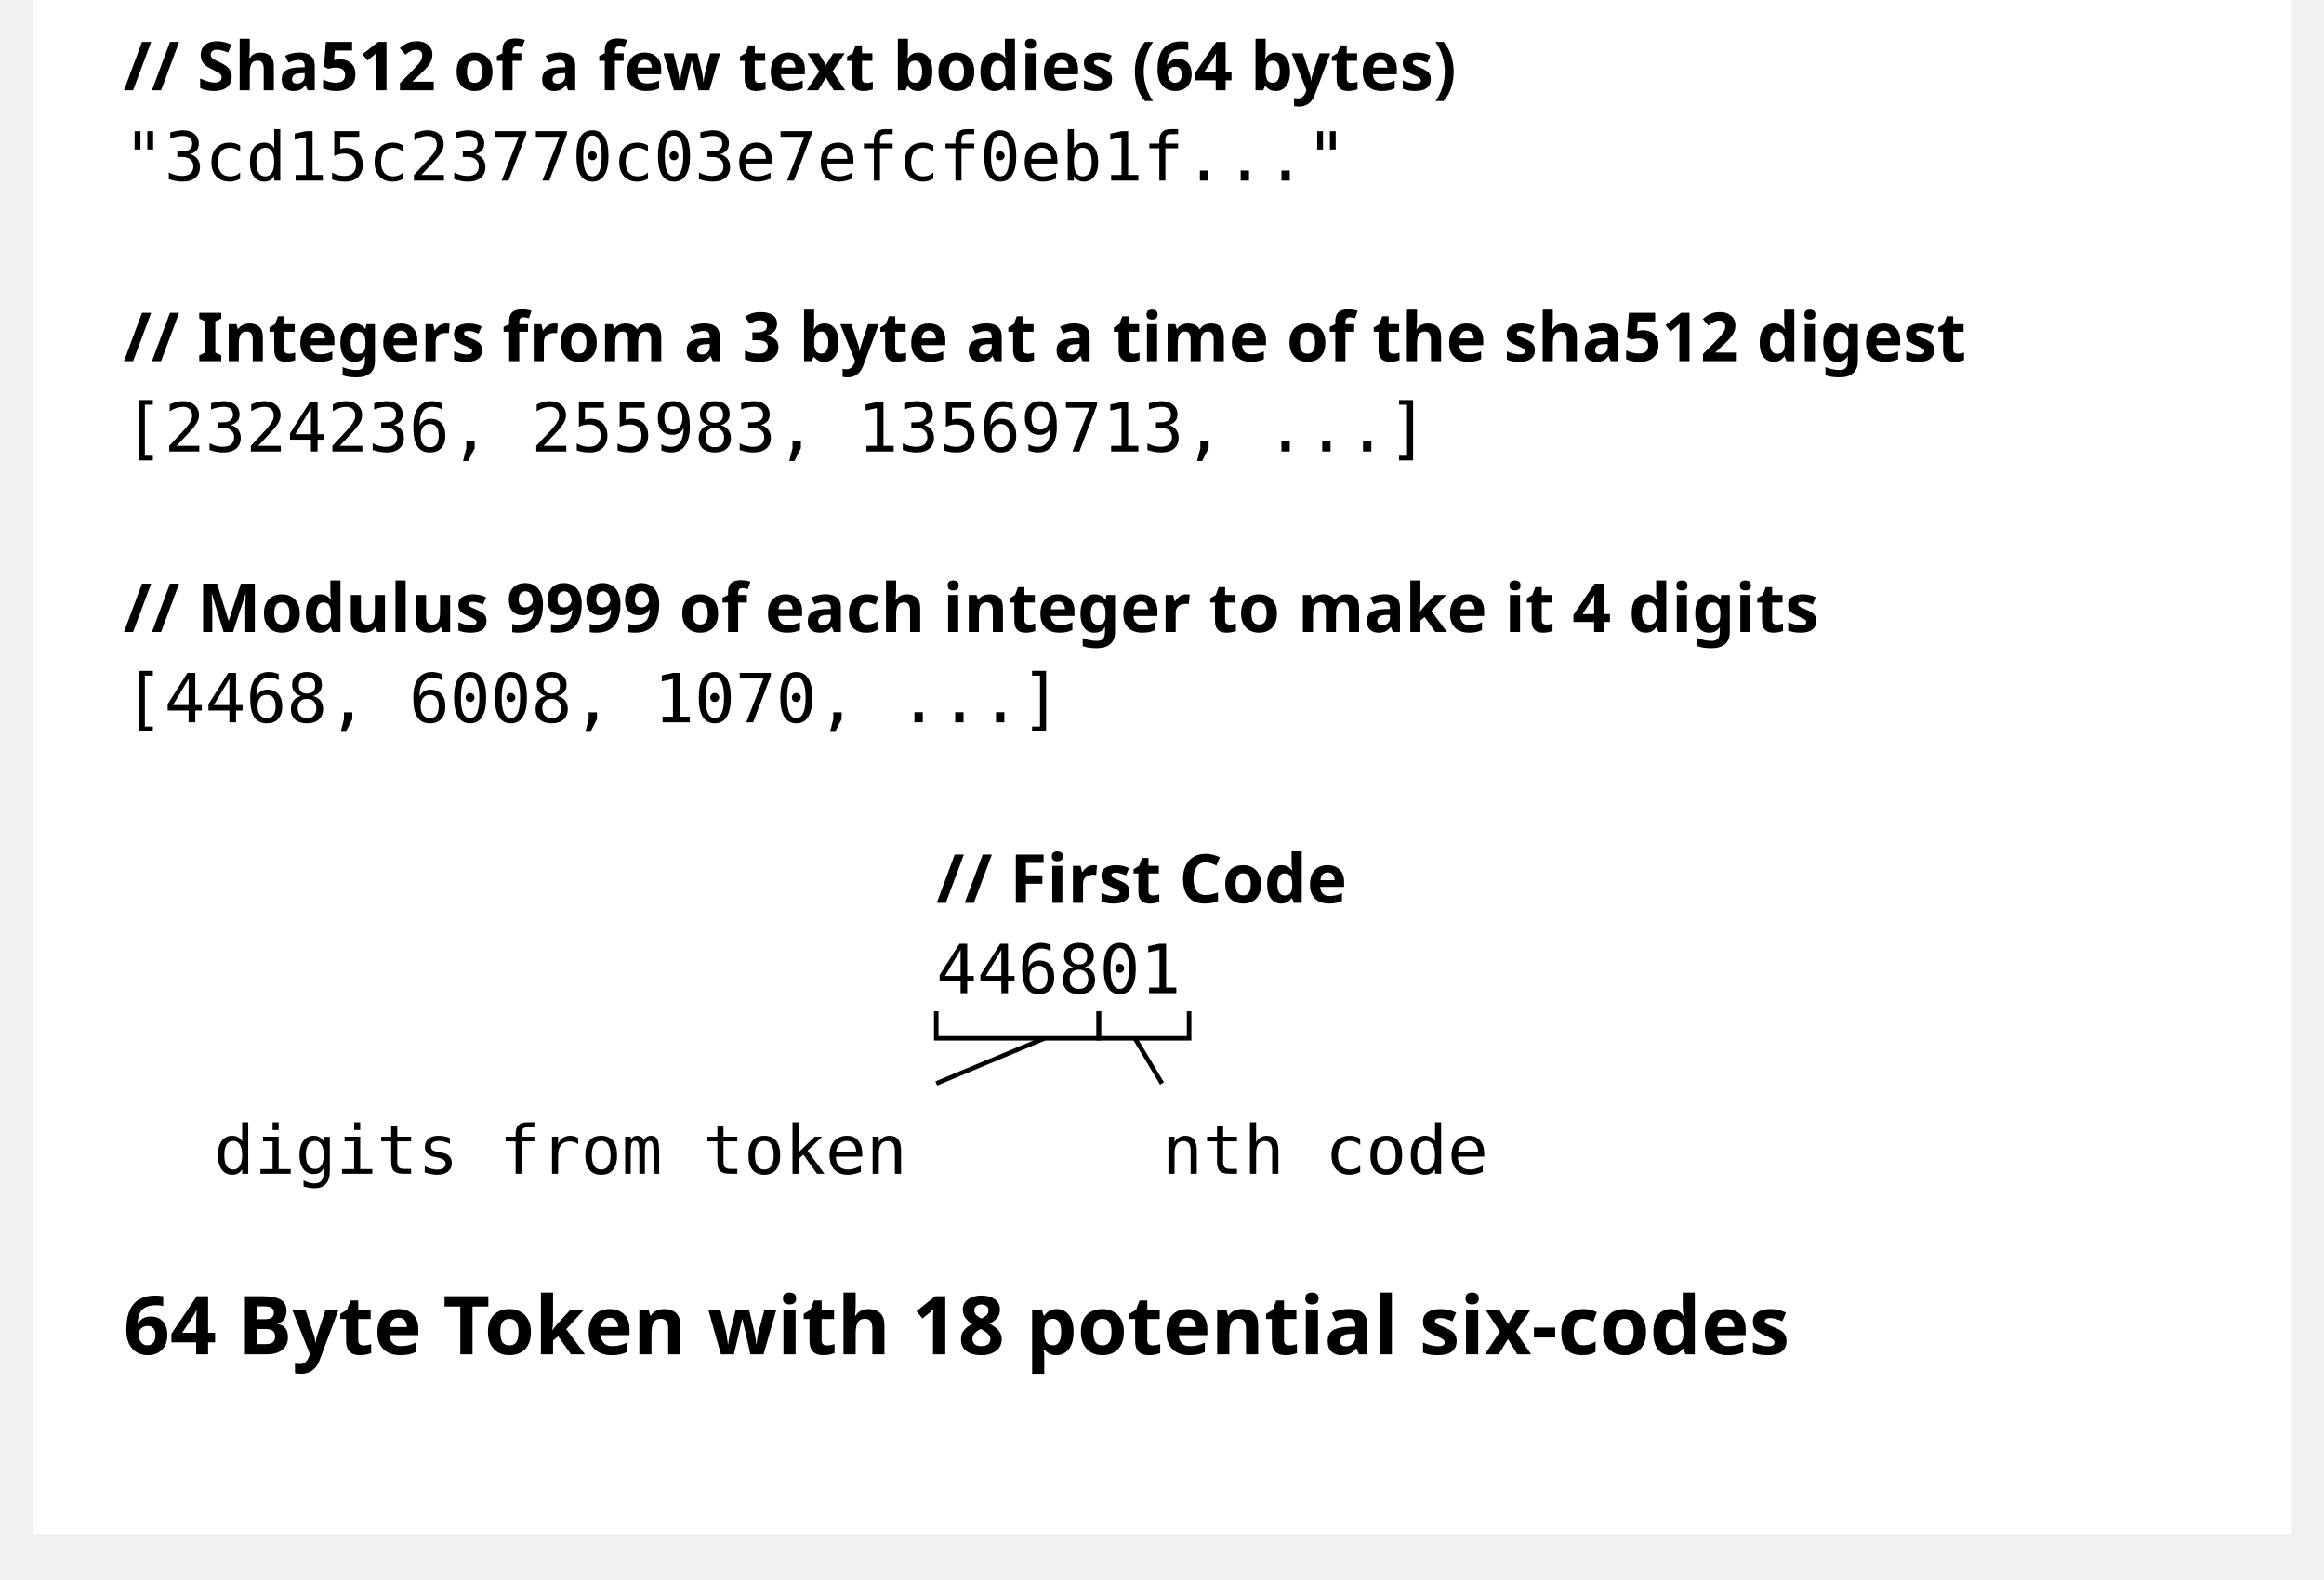
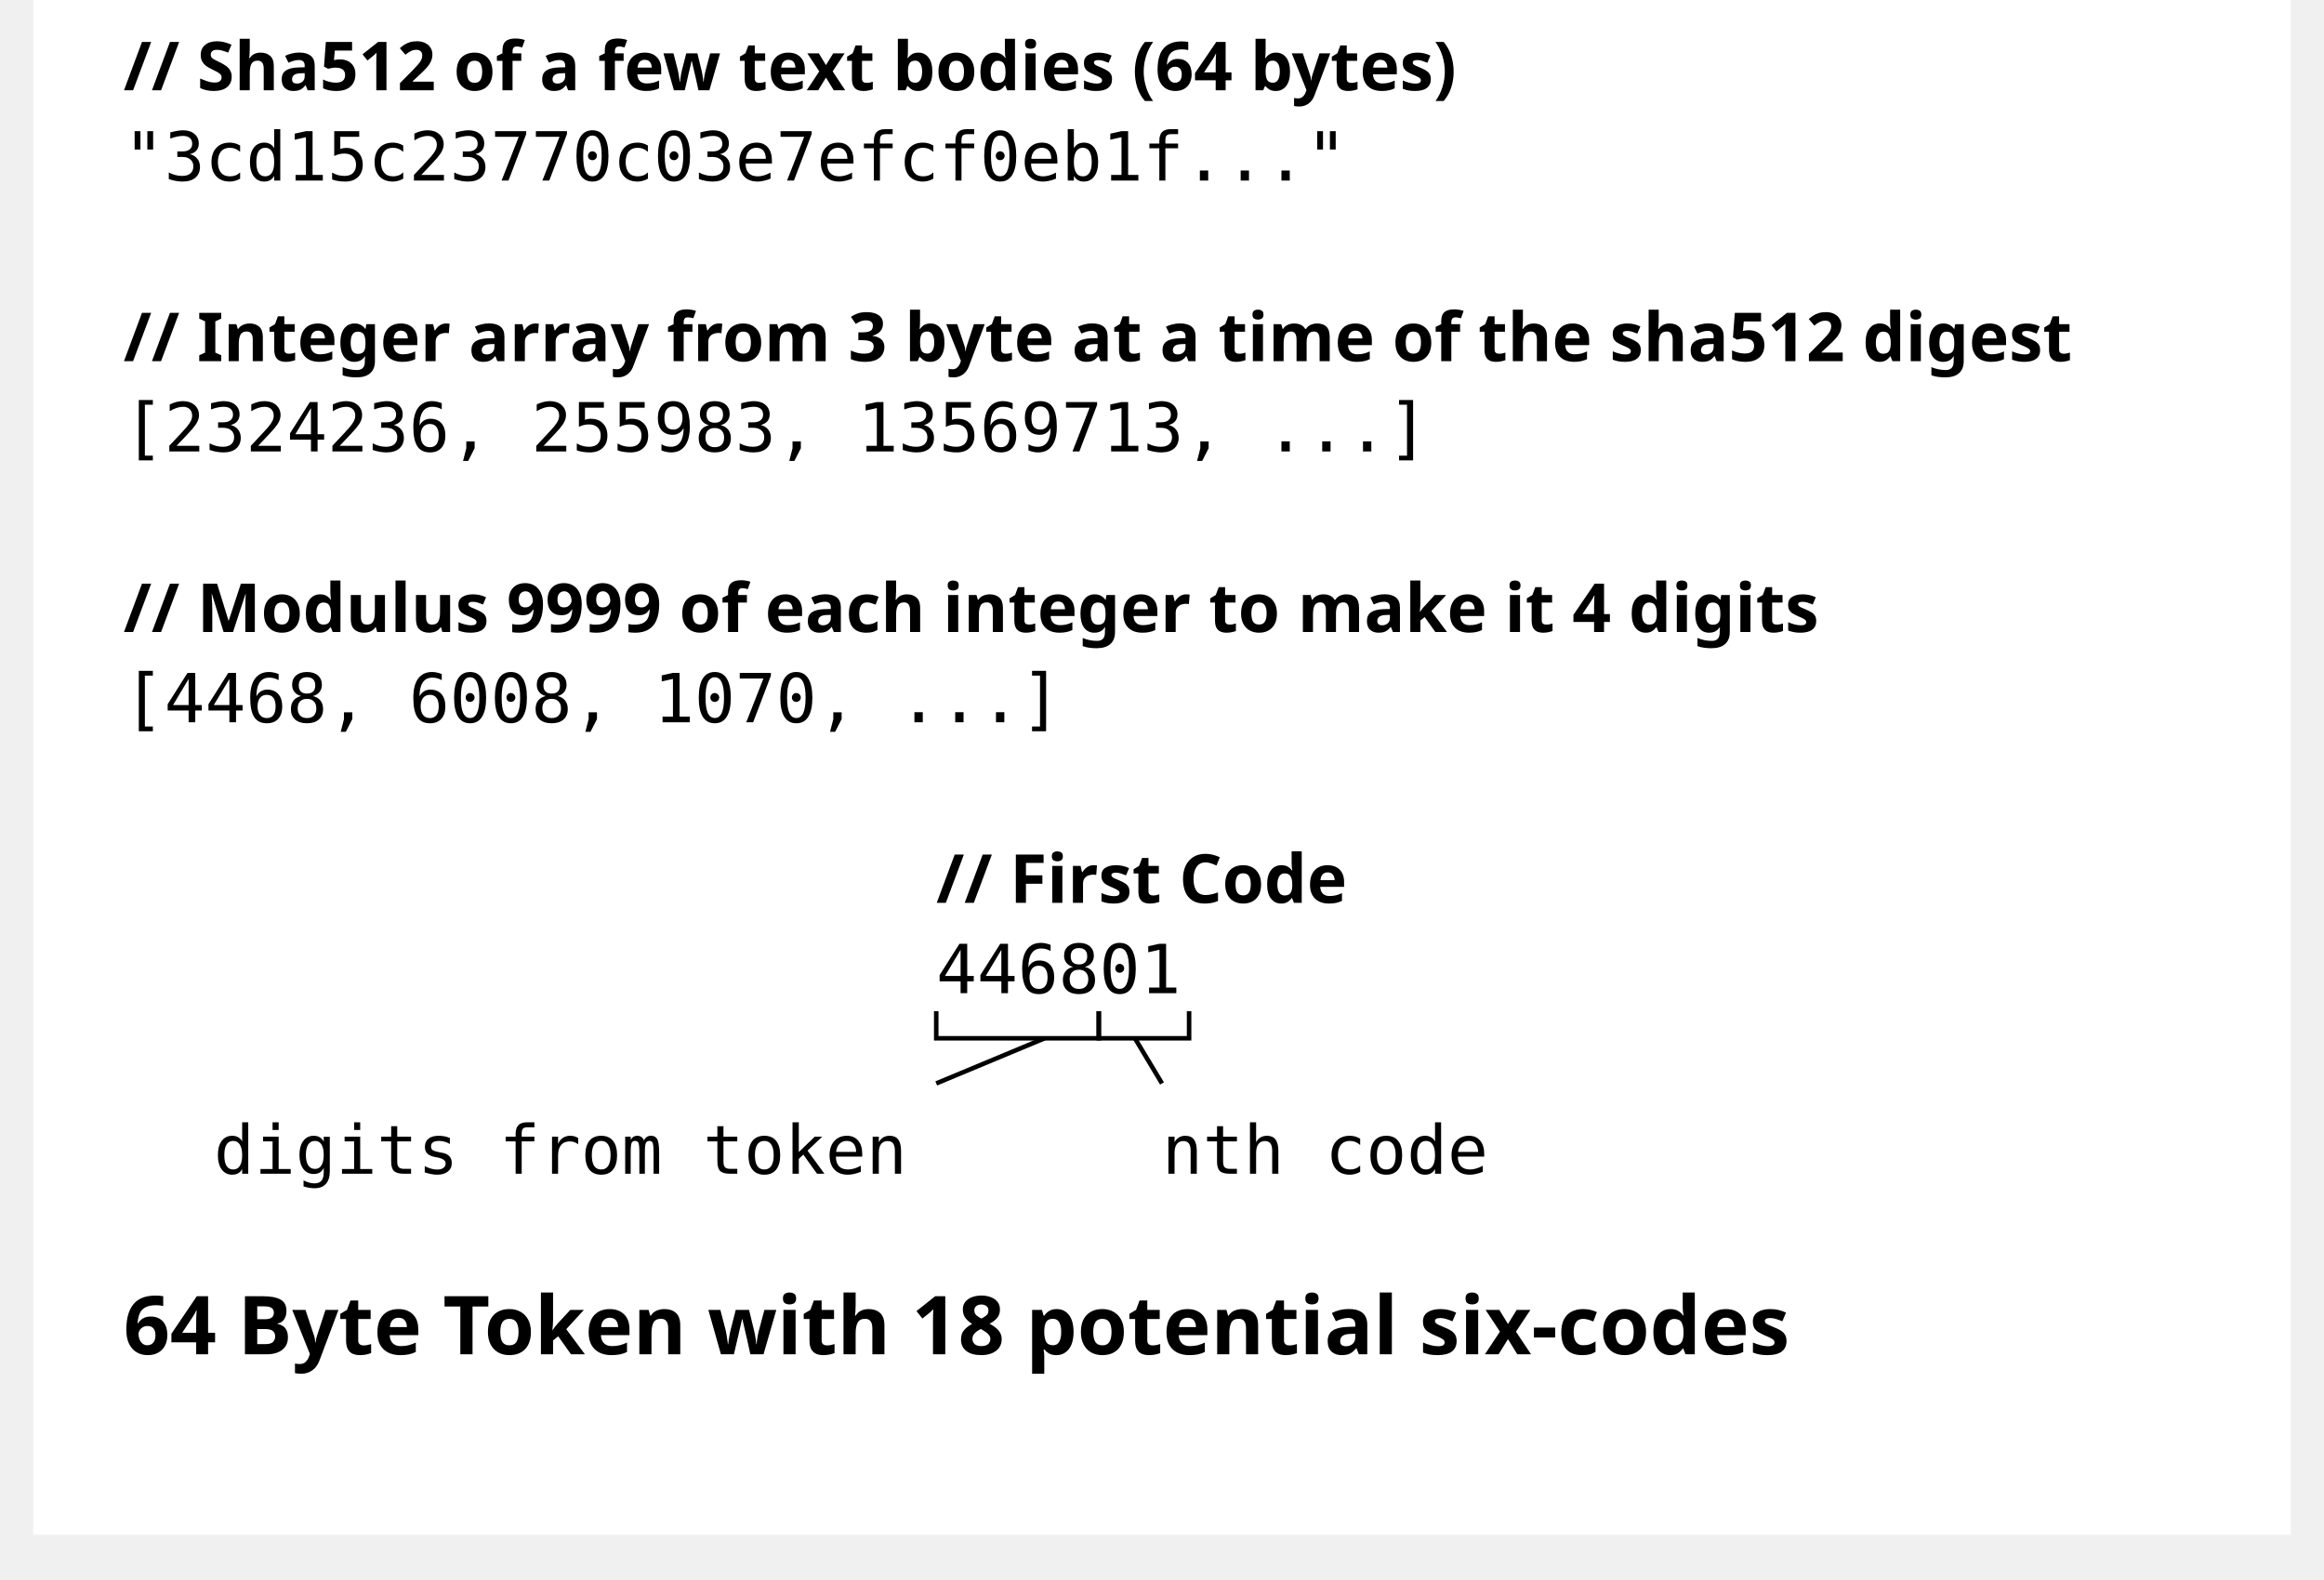
<svg xmlns="http://www.w3.org/2000/svg" version="1.1" baseProfile="full" height="340" width="500" x="0px" y="0px" viewBox="0 0 500 350">
  <style>
        .text {
            font-family: monospace;
            font-size: 15px;
        }
        .note {
            font-family: sans-serif;
            font-size: 15px;
            font-weight: bold;
        }
        .label {
            font-family: sans-serif;
            font-size: 18px;
            font-weight: bold;
        }
        .bg {
            fill: #fff;
        }
        .line {
            stroke: #000;
            fill: none;
        }
        .fill {
            fill: #000;
        }
     </style>
  <path x="0" y="0" d="M 0 0 L 500 0 L 500 340 L 0 340 L 0 0" class="bg" />
  <text x="20" y="20" class="note">// Sha512 of a few text bodies (64 bytes)</text>
  <text x="20" y="40" class="text">"3cd15c23770c03e7efcf0eb1f..."</text>
-   <text x="20" y="80" class="note">// Integers from a 3 byte at a time of the sha512 digest</text>
+   <text x="20" y="80" class="note">// Integer array from 3 byte at a time of the sha512 digest</text>
  <text x="20" y="100" class="text">[2324236, 255983, 13569713, ...]</text>
  <text x="20" y="140" class="note">// Modulus 9999 of each integer to make it 4 digits</text>
  <text x="20" y="160" class="text">[4468, 6008, 1070, ...]</text>
  <text x="200" y="200" class="note">// First Code</text>
  <text x="200" y="220" class="text">446801</text>
  <path d="M 236 224 L 236 230 L 256 230 L 256 224" class="line" />
  <path d="M 200 224 L 200 230 L 236 230 L 236 224" class="line" />
  <path d="M 244 230 L 250 240" class="line" />
  <text x="250" y="260" class="text">nth code</text>
  <path d="M 224 230 L 200 240" class="line" />
  <text x="40" y="260" class="text">digits from token</text>
  <text x="20" y="300" class="label">64 Byte Token with 18 potential six-codes</text>
</svg>
